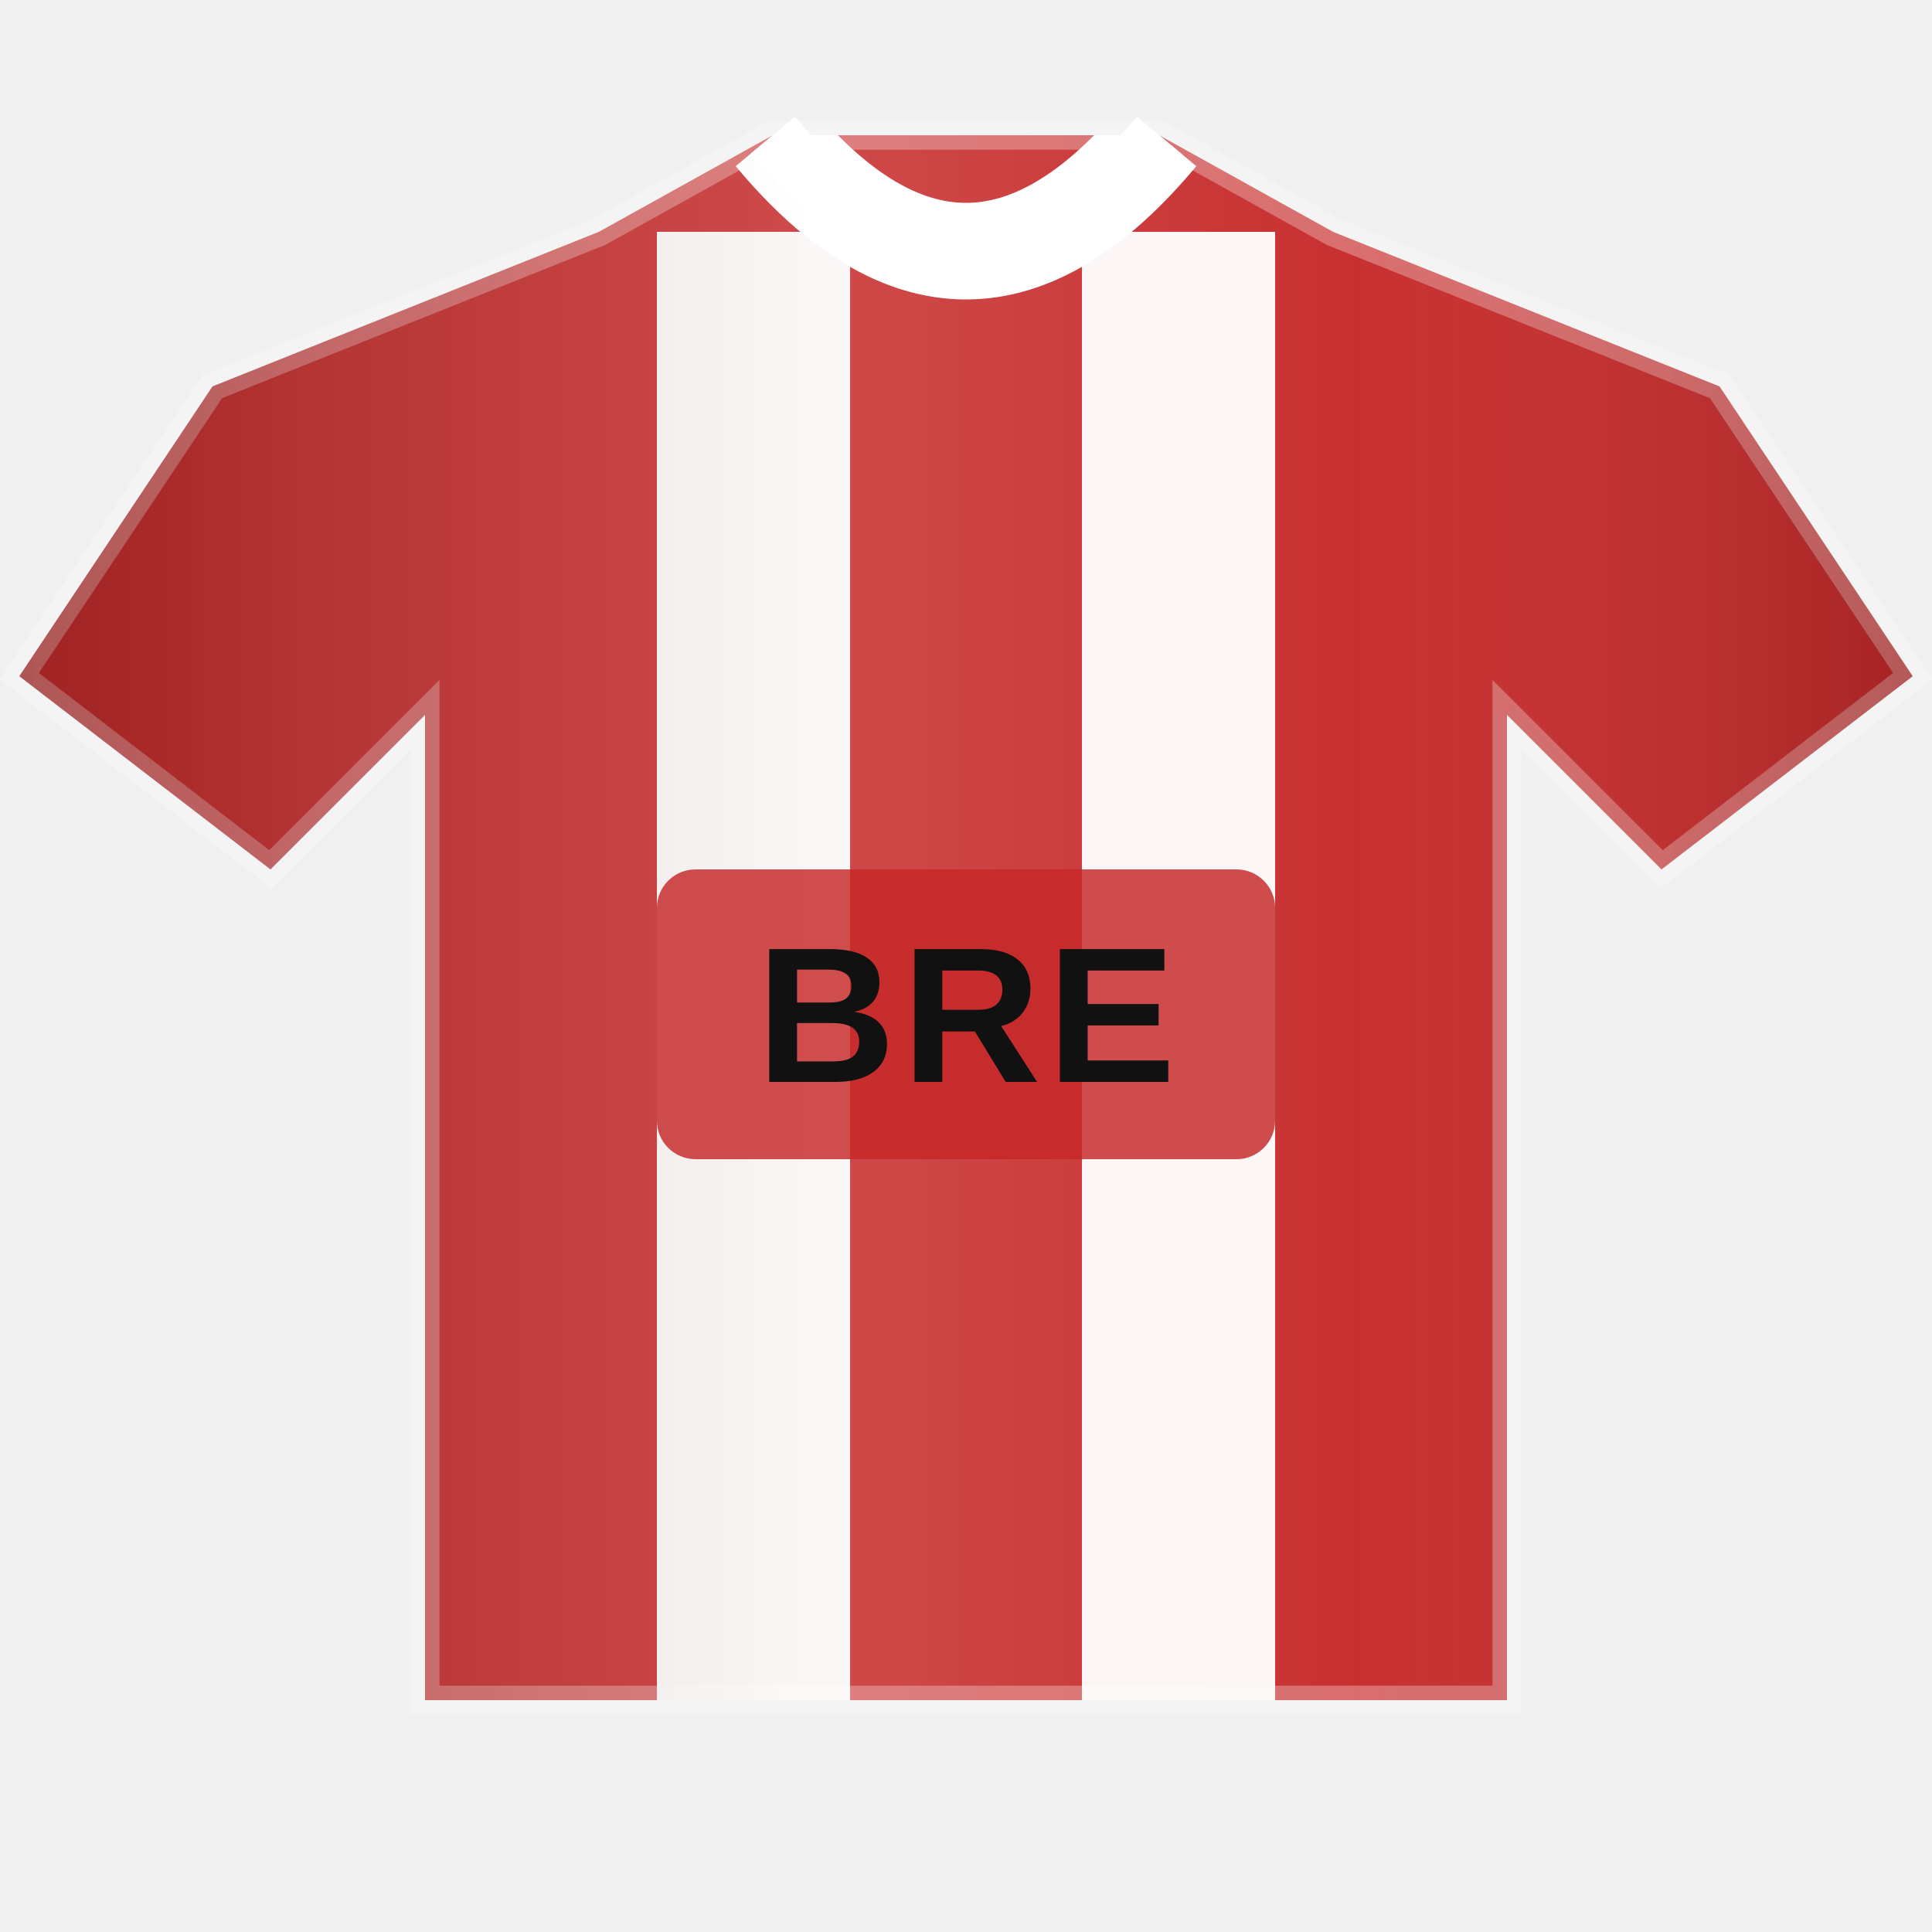
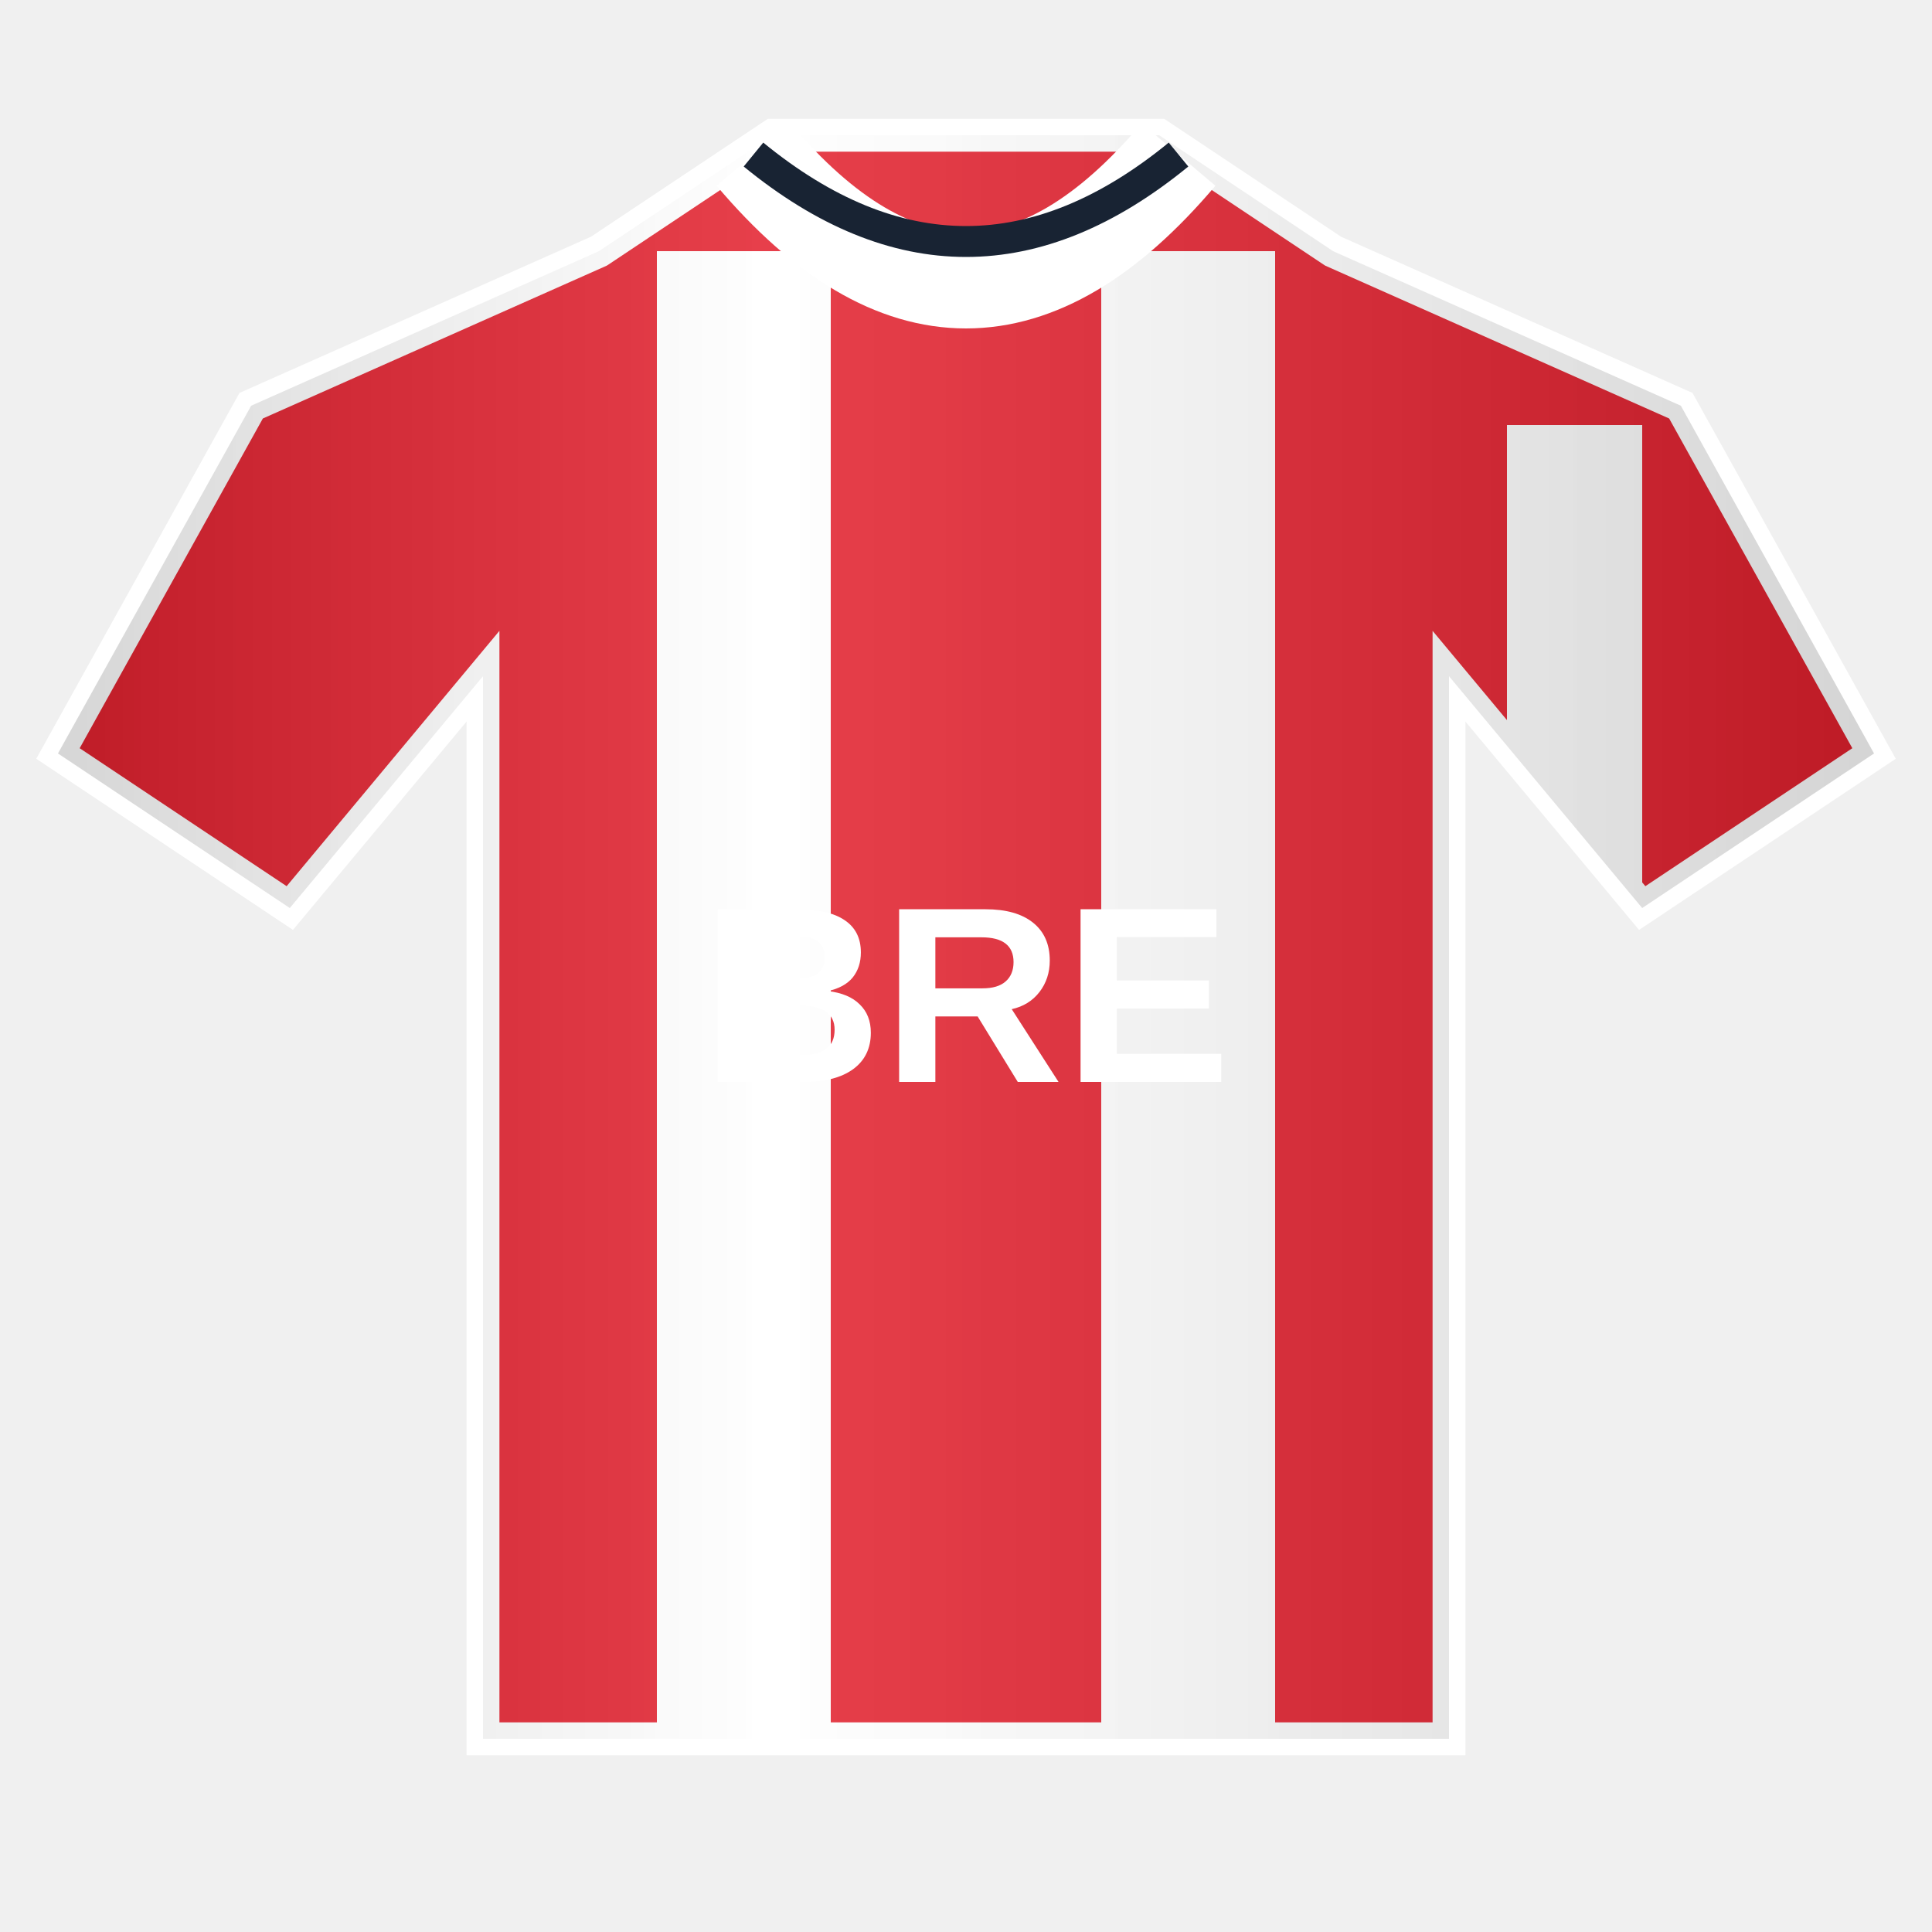
- <svg xmlns="http://www.w3.org/2000/svg" viewBox="0 0 100 100" role="img" aria-labelledby="title">
+ <svg xmlns="http://www.w3.org/2000/svg" viewBox="0 0 100 100">
  <defs>
-     <linearGradient id="shade" x2="1" y2="0">
-       <stop stop-color="#000" stop-opacity=".2" />
-       <stop offset=".42" stop-color="#fff" stop-opacity=".16" />
-       <stop offset=".7" stop-color="#fff" stop-opacity=".04" />
+     <linearGradient id="f">
+       <stop stop-color="#000" stop-opacity=".18" />
+       <stop offset=".4" stop-color="#fff" stop-opacity=".15" />
      <stop offset="1" stop-color="#000" stop-opacity=".18" />
    </linearGradient>
-     <clipPath id="body">
-       <path d="M31 12 40 7h20l9 5 20 8 10 15-13 10-8-8v51H22V37l-8 8L1 35l10-15z" />
+     <clipPath id="b">
+       <path d="M31 13 40 7h20l9 6 18 8 10 18-12 8-10-12v55H25V35L15 47 3 39l10-18z" />
    </clipPath>
  </defs>
-   <path d="M31 12 40 7h20l9 5 20 8 10 15-13 10-8-8v51H22V37l-8 8L1 35l10-15z" fill="#c62828" stroke="#ffffff" stroke-opacity=".3" stroke-width="1.5" />
-   <g clip-path="url(#body)">
-     <path d="M34 12h10v76H34zM56 12h10v76H56z" fill="#ffffff" opacity=".95" />
-     <path d="M40 7q10 12 20 0" fill="none" stroke="#ffffff" stroke-width="5" />
-     <path d="M0 0h100v100H0z" fill="url(#shade)" />
+   <path d="M31 13 40 7h20l9 6 18 8 10 18-12 8-10-12v55H25V35L15 47 3 39l10-18z" fill="#e31d2b" stroke="#fff" stroke-width="1.7" />
+   <g clip-path="url(#b)">
+     <path d="M34 13h9v77h-9zM57 13h9v77h-9zM78 22h7v62h-7z" fill="#fff" />
+     <path d="M0 0h100v100H0z" fill="url(#f)" />
  </g>
-   <path d="M40 7q10 12 20 0" fill="none" stroke="#ffffff" stroke-width="3" />
-   <rect x="34" y="45" width="32" height="15" rx="2" fill="#c62828" fill-opacity=".82" />
-   <text x="50" y="56" text-anchor="middle" font-family="Arial,sans-serif" font-size="10" font-weight="900" letter-spacing=".3" fill="#111111">BRE</text>
+   <path d="M39 8q11 13 22 0" fill="none" stroke="#fff" stroke-width="5" />
+   <path d="M39 8q11 9 22 0" fill="none" stroke="#182333" stroke-width="1.6" />
+   <text x="50" y="56" text-anchor="middle" font-family="Arial,sans-serif" font-size="13" font-weight="900" fill="#fff">BRE</text>
</svg>
